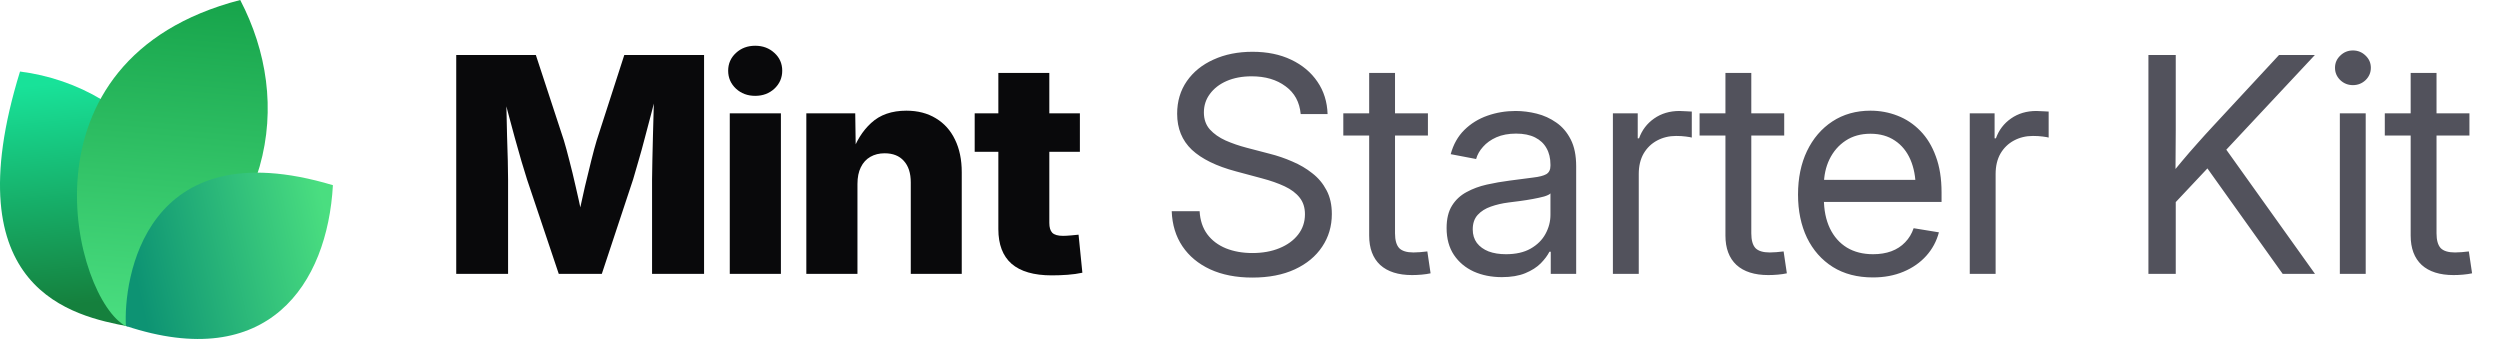
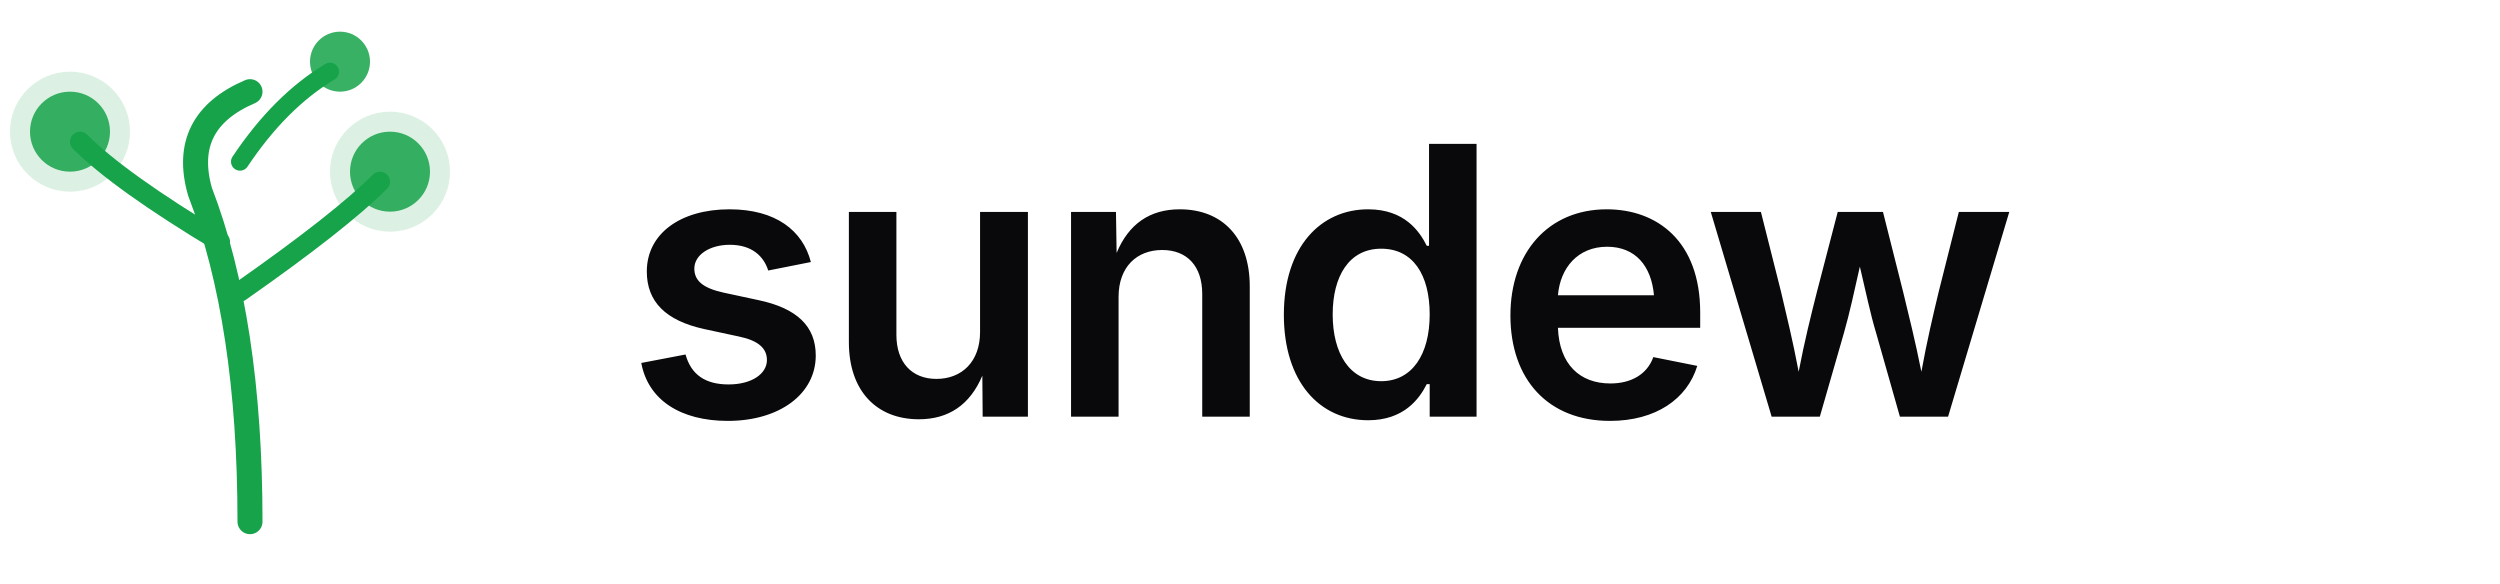
- <svg xmlns="http://www.w3.org/2000/svg" width="177" height="24" viewBox="0 0 177 24" fill="none">
-   <path d="M9.061 23.108C5.268 22.377 -3.391 20.627 1.417 5.064C9.634 6.099 16.973 14.064 9.061 23.108Z" fill="url(#paint0_linear_17557_2020)" />
-   <path d="M8.919 23.094C5.276 21.222 0.784 4.209 17.007 0C20.757 7.193 19.621 16.545 8.919 23.094Z" fill="url(#paint1_linear_17557_2020)" />
-   <path d="M8.914 23.079C8.735 19.882 10.159 9.085 23.57 13.111C23.181 20.123 18.984 26.418 8.914 23.079Z" fill="url(#paint2_linear_17557_2020)" />
-   <path d="M32.301 19.392V3.894H37.938L39.925 9.948C40.036 10.315 40.164 10.787 40.31 11.362C40.462 11.938 40.611 12.552 40.757 13.204C40.91 13.855 41.048 14.483 41.173 15.086C41.305 15.682 41.412 16.192 41.495 16.615H40.695C40.771 16.192 40.871 15.682 40.996 15.086C41.128 14.49 41.267 13.866 41.412 13.214C41.565 12.562 41.714 11.948 41.86 11.373C42.005 10.79 42.133 10.315 42.244 9.948L44.2 3.894H49.848V19.392H46.166V12.704C46.166 12.357 46.173 11.917 46.187 11.383C46.2 10.849 46.214 10.27 46.228 9.646C46.249 9.022 46.266 8.391 46.28 7.753C46.301 7.115 46.311 6.519 46.311 5.964H46.623C46.485 6.561 46.332 7.181 46.166 7.826C45.999 8.471 45.833 9.102 45.666 9.719C45.507 10.336 45.351 10.901 45.198 11.414C45.053 11.928 44.928 12.357 44.824 12.704L42.608 19.392H39.561L37.314 12.704C37.203 12.357 37.072 11.928 36.919 11.414C36.773 10.901 36.614 10.34 36.441 9.729C36.274 9.112 36.104 8.481 35.931 7.836C35.764 7.192 35.608 6.567 35.463 5.964H35.827C35.834 6.512 35.844 7.105 35.858 7.743C35.872 8.374 35.886 9.005 35.9 9.636C35.92 10.26 35.938 10.839 35.952 11.373C35.965 11.907 35.972 12.351 35.972 12.704V19.392H32.301ZM51.668 19.392V8.024H55.288V19.392H51.668ZM53.468 6.786C52.927 6.786 52.473 6.616 52.105 6.276C51.738 5.93 51.554 5.507 51.554 5.007C51.554 4.508 51.738 4.088 52.105 3.749C52.473 3.409 52.927 3.239 53.468 3.239C54.009 3.239 54.463 3.409 54.83 3.749C55.198 4.082 55.382 4.501 55.382 5.007C55.382 5.507 55.198 5.93 54.83 6.276C54.463 6.616 54.009 6.786 53.468 6.786ZM60.708 13.027V19.392H57.088V8.024H60.551L60.593 10.967H60.281C60.593 10.024 61.061 9.268 61.685 8.7C62.309 8.124 63.138 7.836 64.171 7.836C64.975 7.836 65.672 8.017 66.262 8.377C66.851 8.731 67.302 9.234 67.614 9.885C67.933 10.537 68.092 11.307 68.092 12.194V19.392H64.483V12.912C64.483 12.26 64.32 11.754 63.994 11.394C63.675 11.033 63.221 10.853 62.632 10.853C62.25 10.853 61.914 10.936 61.623 11.102C61.332 11.269 61.106 11.515 60.947 11.841C60.787 12.16 60.708 12.555 60.708 13.027ZM76.456 8.024V10.749H69.008V8.024H76.456ZM70.683 5.163H74.292V15.783C74.292 16.102 74.361 16.334 74.5 16.48C74.646 16.625 74.899 16.698 75.259 16.698C75.405 16.698 75.596 16.688 75.831 16.667C76.074 16.646 76.251 16.629 76.362 16.615L76.632 19.309C76.313 19.378 75.963 19.427 75.582 19.455C75.207 19.482 74.836 19.496 74.469 19.496C73.2 19.496 72.25 19.222 71.619 18.674C70.995 18.127 70.683 17.308 70.683 16.22V5.163Z" fill="#09090B" />
-   <path d="M88.667 19.652C87.523 19.652 86.528 19.458 85.682 19.07C84.843 18.681 84.188 18.137 83.716 17.437C83.245 16.736 82.992 15.908 82.957 14.951H84.933C84.968 15.596 85.148 16.14 85.474 16.584C85.8 17.021 86.24 17.354 86.795 17.582C87.35 17.804 87.974 17.915 88.667 17.915C89.388 17.915 90.026 17.801 90.581 17.572C91.143 17.343 91.583 17.024 91.902 16.615C92.228 16.199 92.391 15.717 92.391 15.169C92.391 14.698 92.266 14.306 92.017 13.994C91.767 13.675 91.413 13.408 90.956 13.193C90.498 12.978 89.954 12.787 89.323 12.621L87.502 12.132C86.123 11.765 85.082 11.255 84.382 10.603C83.689 9.944 83.342 9.095 83.342 8.055C83.342 7.174 83.571 6.404 84.028 5.746C84.486 5.087 85.117 4.577 85.921 4.217C86.726 3.849 87.645 3.666 88.678 3.666C89.718 3.666 90.63 3.853 91.413 4.227C92.204 4.602 92.824 5.122 93.275 5.787C93.726 6.446 93.965 7.209 93.993 8.076H92.089C92.013 7.23 91.656 6.574 91.018 6.11C90.387 5.638 89.586 5.403 88.615 5.403C87.95 5.403 87.36 5.513 86.847 5.735C86.341 5.957 85.946 6.262 85.661 6.651C85.377 7.032 85.235 7.469 85.235 7.961C85.235 8.447 85.377 8.849 85.661 9.168C85.946 9.48 86.317 9.74 86.774 9.948C87.232 10.149 87.724 10.319 88.251 10.457L89.884 10.884C90.439 11.023 90.977 11.206 91.496 11.435C92.023 11.657 92.495 11.934 92.911 12.267C93.334 12.593 93.67 12.995 93.92 13.474C94.17 13.945 94.294 14.504 94.294 15.149C94.294 16.015 94.066 16.788 93.608 17.468C93.157 18.148 92.512 18.681 91.673 19.07C90.834 19.458 89.832 19.652 88.667 19.652ZM101.097 8.024V9.594H95.106V8.024H101.097ZM96.937 5.163H98.767V16.521C98.767 17 98.865 17.347 99.059 17.562C99.26 17.77 99.6 17.874 100.078 17.874C100.21 17.874 100.366 17.867 100.546 17.853C100.733 17.832 100.903 17.815 101.056 17.801L101.285 19.351C101.097 19.392 100.886 19.423 100.65 19.444C100.414 19.465 100.189 19.475 99.974 19.475C98.996 19.475 98.244 19.236 97.717 18.758C97.197 18.272 96.937 17.579 96.937 16.677V5.163ZM106.33 19.621C105.595 19.621 104.932 19.489 104.343 19.226C103.754 18.955 103.285 18.564 102.939 18.05C102.592 17.53 102.419 16.896 102.419 16.147C102.419 15.495 102.547 14.965 102.804 14.556C103.06 14.146 103.403 13.828 103.833 13.599C104.263 13.363 104.742 13.186 105.269 13.068C105.796 12.95 106.333 12.857 106.881 12.787C107.574 12.69 108.132 12.617 108.555 12.569C108.978 12.52 109.287 12.441 109.481 12.33C109.675 12.212 109.772 12.014 109.772 11.737V11.654C109.772 11.203 109.679 10.815 109.492 10.489C109.311 10.163 109.041 9.91 108.68 9.729C108.32 9.549 107.872 9.459 107.338 9.459C106.805 9.459 106.34 9.546 105.945 9.719C105.556 9.892 105.241 10.118 104.998 10.395C104.755 10.665 104.593 10.953 104.509 11.258L102.71 10.915C102.897 10.222 103.22 9.65 103.677 9.199C104.135 8.748 104.679 8.412 105.31 8.19C105.941 7.968 106.607 7.857 107.307 7.857C107.8 7.857 108.295 7.92 108.795 8.044C109.301 8.169 109.765 8.381 110.188 8.679C110.611 8.97 110.951 9.369 111.208 9.875C111.464 10.374 111.593 11.005 111.593 11.768V19.392H109.793V17.822H109.7C109.568 18.085 109.363 18.359 109.086 18.643C108.809 18.921 108.444 19.153 107.994 19.34C107.543 19.527 106.988 19.621 106.33 19.621ZM106.621 17.998C107.321 17.998 107.904 17.867 108.368 17.603C108.84 17.333 109.19 16.986 109.419 16.563C109.654 16.133 109.772 15.682 109.772 15.211V13.692C109.703 13.769 109.554 13.841 109.325 13.911C109.096 13.973 108.829 14.032 108.524 14.088C108.226 14.143 107.921 14.192 107.609 14.233C107.304 14.275 107.033 14.309 106.798 14.337C106.354 14.393 105.938 14.49 105.549 14.628C105.168 14.76 104.86 14.954 104.624 15.211C104.388 15.467 104.27 15.811 104.27 16.241C104.27 16.615 104.367 16.934 104.561 17.198C104.762 17.461 105.04 17.662 105.393 17.801C105.747 17.933 106.156 17.998 106.621 17.998ZM114.193 19.392V8.024H115.951V9.792H116.045C116.253 9.209 116.61 8.741 117.116 8.388C117.622 8.034 118.219 7.857 118.905 7.857C119.058 7.857 119.217 7.864 119.384 7.878C119.55 7.885 119.682 7.892 119.779 7.899V9.74C119.716 9.719 119.578 9.695 119.363 9.667C119.155 9.639 118.922 9.625 118.666 9.625C118.174 9.625 117.726 9.733 117.324 9.948C116.922 10.163 116.603 10.471 116.367 10.874C116.138 11.276 116.024 11.758 116.024 12.319V19.392H114.193ZM126.322 8.024V9.594H120.33V8.024H126.322ZM122.161 5.163H123.992V16.521C123.992 17 124.089 17.347 124.283 17.562C124.484 17.77 124.824 17.874 125.302 17.874C125.434 17.874 125.59 17.867 125.77 17.853C125.958 17.832 126.127 17.815 126.28 17.801L126.509 19.351C126.322 19.392 126.11 19.423 125.874 19.444C125.639 19.465 125.413 19.475 125.198 19.475C124.221 19.475 123.468 19.236 122.941 18.758C122.421 18.272 122.161 17.579 122.161 16.677V5.163ZM132.604 19.642C131.502 19.642 130.555 19.396 129.765 18.903C128.974 18.404 128.364 17.714 127.934 16.834C127.511 15.946 127.3 14.927 127.3 13.775C127.3 12.611 127.511 11.584 127.934 10.697C128.364 9.802 128.964 9.102 129.734 8.596C130.51 8.089 131.408 7.836 132.428 7.836C133.1 7.836 133.738 7.954 134.341 8.19C134.952 8.426 135.489 8.783 135.954 9.261C136.425 9.74 136.793 10.343 137.056 11.071C137.327 11.792 137.462 12.645 137.462 13.63V14.296H128.433V12.735H136.463L135.631 13.297C135.631 12.541 135.506 11.876 135.257 11.3C135.007 10.725 134.643 10.277 134.165 9.958C133.686 9.632 133.107 9.469 132.428 9.469C131.748 9.469 131.162 9.632 130.67 9.958C130.177 10.284 129.796 10.725 129.526 11.279C129.262 11.827 129.13 12.441 129.13 13.12V14.046C129.13 14.864 129.273 15.572 129.557 16.168C129.841 16.757 130.243 17.211 130.763 17.53C131.283 17.842 131.901 17.998 132.615 17.998C133.093 17.998 133.523 17.929 133.905 17.79C134.293 17.645 134.619 17.433 134.882 17.156C135.153 16.879 135.354 16.546 135.486 16.157L137.275 16.449C137.108 17.08 136.81 17.634 136.38 18.113C135.95 18.591 135.413 18.966 134.768 19.236C134.123 19.507 133.402 19.642 132.604 19.642ZM139.459 19.392V8.024H141.217V9.792H141.311C141.519 9.209 141.876 8.741 142.382 8.388C142.888 8.034 143.485 7.857 144.171 7.857C144.324 7.857 144.483 7.864 144.649 7.878C144.816 7.885 144.948 7.892 145.045 7.899V9.74C144.982 9.719 144.844 9.695 144.629 9.667C144.421 9.639 144.188 9.625 143.932 9.625C143.439 9.625 142.992 9.733 142.59 9.948C142.188 10.163 141.869 10.471 141.633 10.874C141.404 11.276 141.29 11.758 141.29 12.319V19.392H139.459ZM153.429 14.961V12.715C153.783 12.257 154.136 11.82 154.49 11.404C154.844 10.981 155.204 10.565 155.572 10.156C155.939 9.74 156.314 9.327 156.695 8.918L161.355 3.894H163.893L157.277 10.967H157.184L153.429 14.961ZM152.108 19.392V3.894H154.043V9.241L154.022 12.559L154.043 13.505V19.392H152.108ZM161.615 19.392L155.967 11.477L157.173 9.969L163.903 19.392H161.615ZM165.661 19.392V8.024H167.492V19.392H165.661ZM166.587 6.027C166.24 6.027 165.942 5.909 165.692 5.673C165.443 5.43 165.318 5.139 165.318 4.799C165.318 4.459 165.443 4.172 165.692 3.936C165.942 3.693 166.24 3.572 166.587 3.572C166.934 3.572 167.232 3.693 167.482 3.936C167.731 4.172 167.856 4.459 167.856 4.799C167.856 5.139 167.731 5.43 167.482 5.673C167.232 5.909 166.934 6.027 166.587 6.027ZM174.836 8.024V9.594H168.844V8.024H174.836ZM170.675 5.163H172.506V16.521C172.506 17 172.603 17.347 172.797 17.562C172.998 17.77 173.338 17.874 173.816 17.874C173.948 17.874 174.104 17.867 174.284 17.853C174.472 17.832 174.641 17.815 174.794 17.801L175.023 19.351C174.836 19.392 174.624 19.423 174.388 19.444C174.153 19.465 173.927 19.475 173.712 19.475C172.735 19.475 171.982 19.236 171.455 18.758C170.935 18.272 170.675 17.579 170.675 16.677V5.163Z" fill="#52525C" />
-   <defs>
-     <linearGradient id="paint0_linear_17557_2020" x1="3.776" y1="5.916" x2="5.232" y2="21.559" gradientUnits="userSpaceOnUse">
-       <stop stop-color="#18E299" />
-       <stop offset="1" stop-color="#15803D" />
-     </linearGradient>
-     <linearGradient id="paint1_linear_17557_2020" x1="12.171" y1="-0.718" x2="10.19" y2="22.983" gradientUnits="userSpaceOnUse">
-       <stop stop-color="#16A34A" />
-       <stop offset="1" stop-color="#4ADE80" />
-     </linearGradient>
-     <linearGradient id="paint2_linear_17557_2020" x1="23.133" y1="15.353" x2="9.338" y2="18.52" gradientUnits="userSpaceOnUse">
-       <stop stop-color="#4ADE80" />
-       <stop offset="1" stop-color="#0D9373" />
-     </linearGradient>
-   </defs>
+ <svg xmlns="http://www.w3.org/2000/svg" width="120" height="28" viewBox="0 0 120 28" fill="none">
+   <g transform="translate(0, 2) scale(0.48)">
+     <path d="M25 48 Q25 28 20 15 Q18 8 25 5" stroke="#16A34A" stroke-width="2.5" fill="none" stroke-linecap="round" />
+     <path d="M22 20 Q12 14 8 10" stroke="#16A34A" stroke-width="2" fill="none" stroke-linecap="round" />
+     <circle cx="7" cy="9" r="4" fill="#16A34A" opacity="0.85" />
+     <circle cx="7" cy="9" r="6" fill="#16A34A" opacity="0.15" />
+     <path d="M24 25 Q34 18 38 14" stroke="#16A34A" stroke-width="2" fill="none" stroke-linecap="round" />
+     <circle cx="39" cy="13" r="4" fill="#16A34A" opacity="0.85" />
+     <circle cx="39" cy="13" r="6" fill="#16A34A" opacity="0.15" />
+     <path d="M24 12 Q28 6 33 3" stroke="#16A34A" stroke-width="1.8" fill="none" stroke-linecap="round" />
+     <circle cx="34" cy="2" r="3" fill="#16A34A" opacity="0.85" />
+   </g>
+   <text x="30" y="20" font-family="system-ui, -apple-system, 'Segoe UI', sans-serif" font-size="18" font-weight="600" fill="#09090B" letter-spacing="-0.02em">sundew</text>
</svg>
